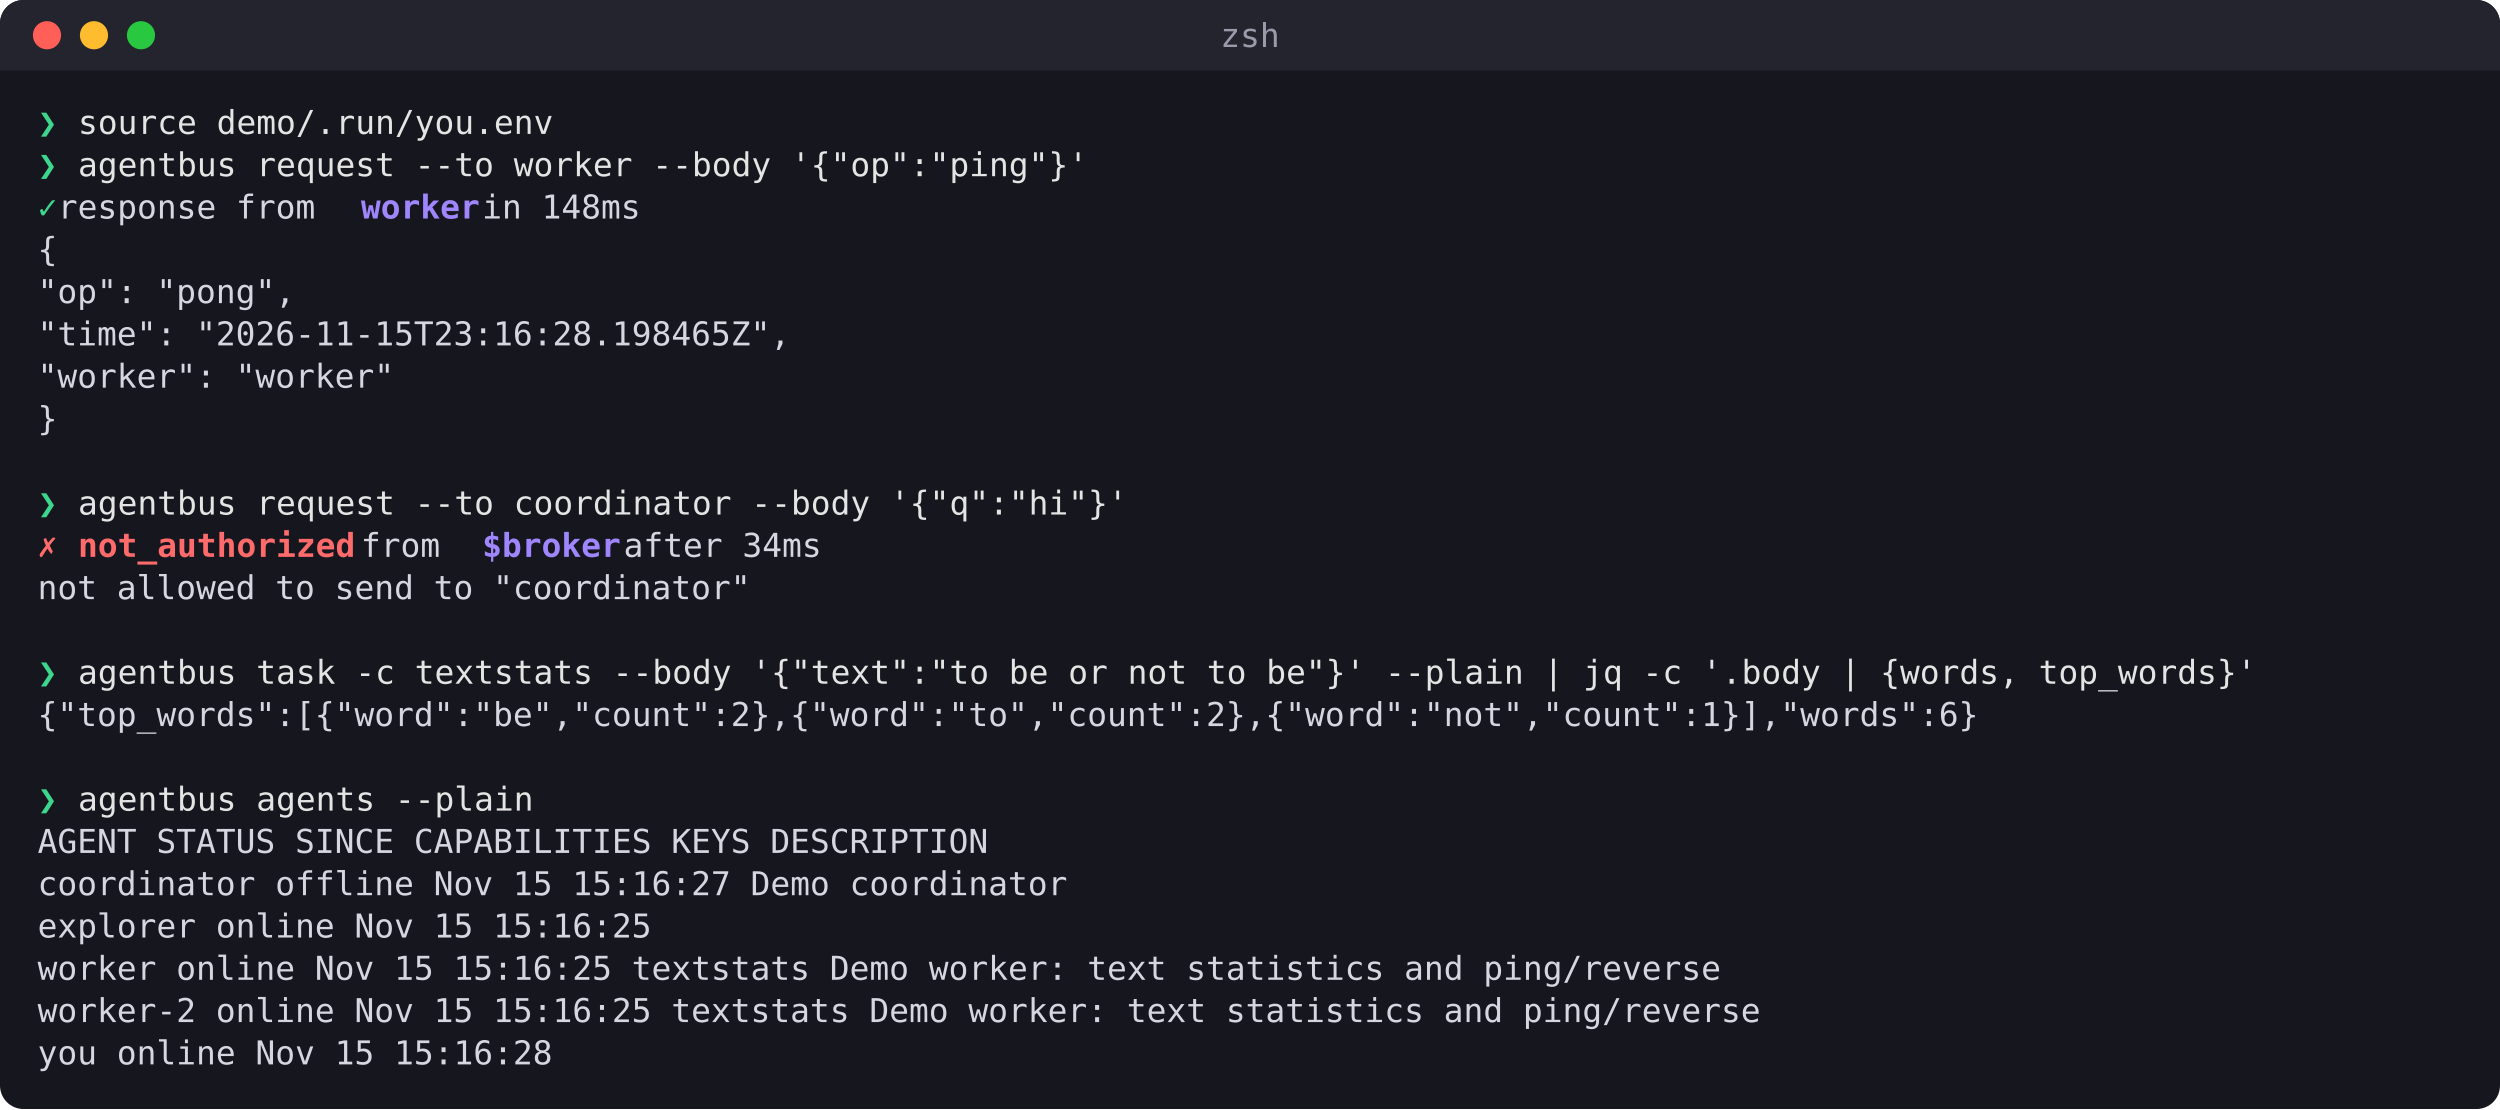
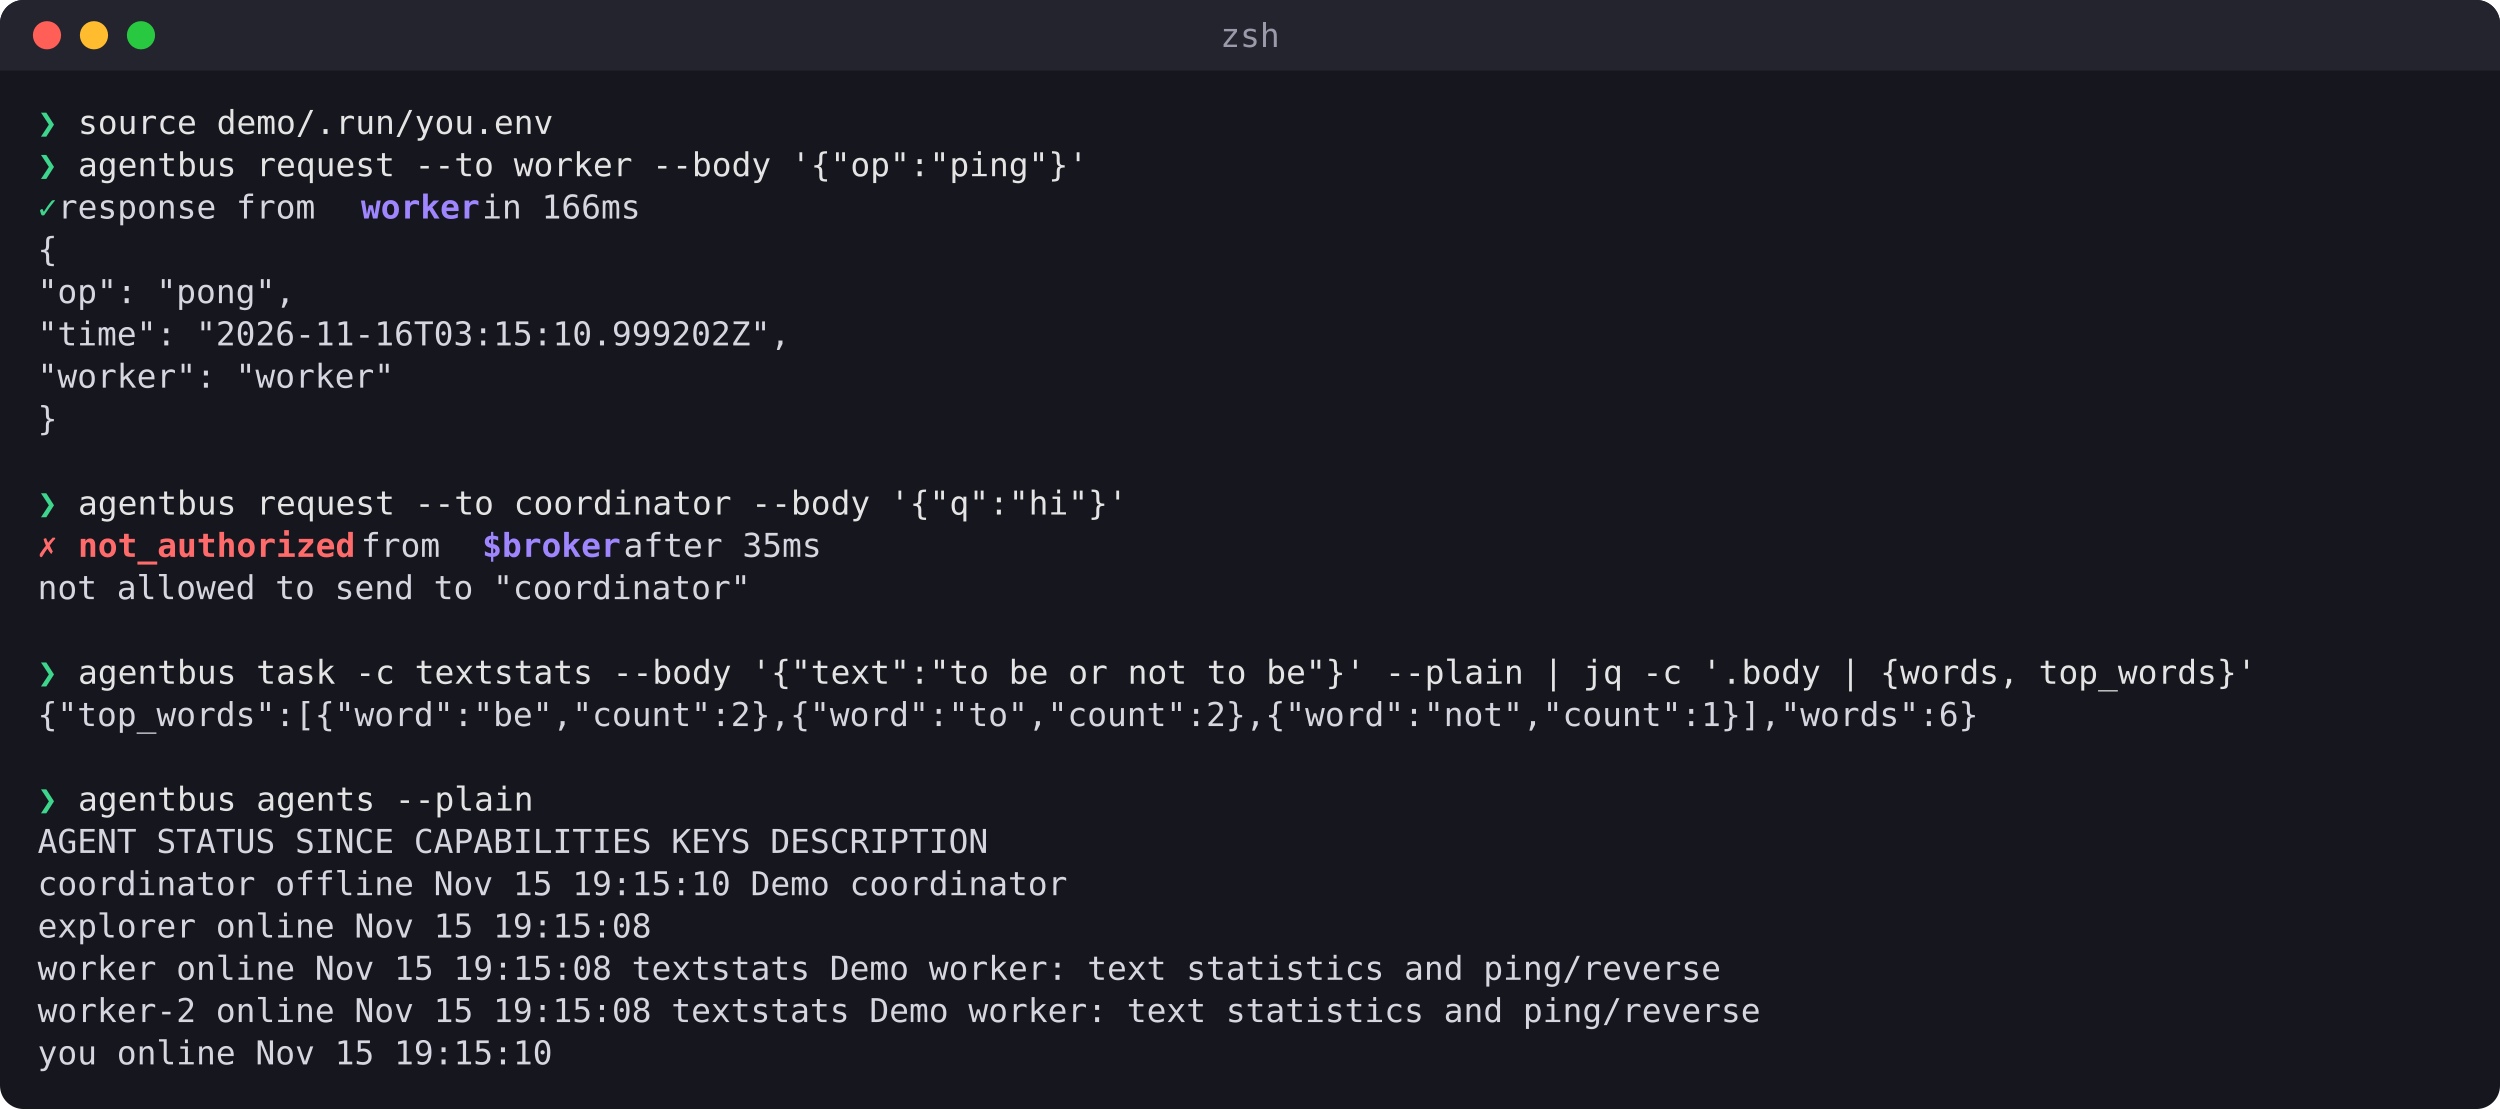
<svg xmlns="http://www.w3.org/2000/svg" width="1064" height="472" viewBox="0 0 1064 472">
  <style>text{font-family:"SF Mono",Menlo,Monaco,Consolas,"DejaVu Sans Mono",monospace;font-size:14px;white-space:pre}</style>
  <rect width="1064" height="472" rx="10" fill="#16161E" />
  <path d="M0 10a10 10 0 0 1 10-10h1044a10 10 0 0 1 10 10v20H0z" fill="#24242E" />
  <circle cx="20" cy="15" r="6" fill="#FF5F57" />
  <circle cx="40" cy="15" r="6" fill="#FEBC2E" />
  <circle cx="60" cy="15" r="6" fill="#28C840" />
  <text x="532" y="20" fill="#9A9AAA" text-anchor="middle">zsh</text>
-   <clipPath id="term-67066c3c">
+   <clipPath id="term-6f6ef9ed">
    <rect x="16.0" y="44" width="1032.0" height="428" />
  </clipPath>
-   <g clip-path="url(#term-67066c3c)">
+   <g clip-path="url(#term-6f6ef9ed)">
    <text x="16.0" y="57.0" fill="#3DD68C" font-weight="bold" textLength="8.6" lengthAdjust="spacingAndGlyphs">❯</text>
    <text x="33.2" y="57.0" fill="#E4E4E4" textLength="206.4" lengthAdjust="spacingAndGlyphs">source demo/.run/you.env</text>
    <text x="16.0" y="75.0" fill="#3DD68C" font-weight="bold" textLength="8.6" lengthAdjust="spacingAndGlyphs">❯</text>
    <text x="33.2" y="75.0" fill="#E4E4E4" textLength="438.6" lengthAdjust="spacingAndGlyphs">agentbus request --to worker --body '{"op":"ping"}'</text>
    <text x="16.0" y="93.0" fill="#3DD68C" font-weight="bold" textLength="8.6" lengthAdjust="spacingAndGlyphs">✓</text>
    <text x="24.6" y="93.0" fill="#D6D6E0" textLength="129.0" lengthAdjust="spacingAndGlyphs"> response from </text>
    <text x="153.6" y="93.0" fill="#9F86FF" font-weight="bold" textLength="51.6" lengthAdjust="spacingAndGlyphs">worker</text>
-     <text x="205.2" y="93.0" fill="#D6D6E0" textLength="77.4" lengthAdjust="spacingAndGlyphs"> in 148ms</text>
+     <text x="205.2" y="93.0" fill="#D6D6E0" textLength="77.4" lengthAdjust="spacingAndGlyphs"> in 166ms</text>
    <text x="16.0" y="111.0" fill="#D6D6E0" textLength="8.6" lengthAdjust="spacingAndGlyphs">{</text>
    <text x="16.0" y="129.0" fill="#D6D6E0" textLength="129.0" lengthAdjust="spacingAndGlyphs">  "op": "pong",</text>
-     <text x="16.0" y="147.0" fill="#D6D6E0" textLength="344.0" lengthAdjust="spacingAndGlyphs">  "time": "2026-11-15T23:16:28.198465Z",</text>
+     <text x="16.0" y="147.0" fill="#D6D6E0" textLength="344.0" lengthAdjust="spacingAndGlyphs">  "time": "2026-11-16T03:15:10.999202Z",</text>
    <text x="16.0" y="165.0" fill="#D6D6E0" textLength="172.0" lengthAdjust="spacingAndGlyphs">  "worker": "worker"</text>
    <text x="16.0" y="183.0" fill="#D6D6E0" textLength="8.6" lengthAdjust="spacingAndGlyphs">}</text>
    <text x="16.0" y="219.0" fill="#3DD68C" font-weight="bold" textLength="8.6" lengthAdjust="spacingAndGlyphs">❯</text>
    <text x="33.2" y="219.0" fill="#E4E4E4" textLength="455.8" lengthAdjust="spacingAndGlyphs">agentbus request --to coordinator --body '{"q":"hi"}'</text>
    <text x="16.0" y="237.0" fill="#FF6B6B" font-weight="bold" textLength="8.6" lengthAdjust="spacingAndGlyphs">✗</text>
    <text x="33.2" y="237.0" fill="#FF6B6B" font-weight="bold" textLength="120.4" lengthAdjust="spacingAndGlyphs">not_authorized</text>
    <text x="153.6" y="237.0" fill="#D6D6E0" textLength="51.6" lengthAdjust="spacingAndGlyphs"> from </text>
    <text x="205.2" y="237.0" fill="#9F86FF" font-weight="bold" textLength="60.2" lengthAdjust="spacingAndGlyphs">$broker</text>
-     <text x="265.4" y="237.0" fill="#D6D6E0" textLength="94.6" lengthAdjust="spacingAndGlyphs"> after 34ms</text>
+     <text x="265.4" y="237.0" fill="#D6D6E0" textLength="94.6" lengthAdjust="spacingAndGlyphs"> after 35ms</text>
    <text x="16.0" y="255.0" fill="#D6D6E0" textLength="326.8" lengthAdjust="spacingAndGlyphs">  not allowed to send to "coordinator"</text>
    <text x="16.0" y="291.0" fill="#3DD68C" font-weight="bold" textLength="8.6" lengthAdjust="spacingAndGlyphs">❯</text>
    <text x="33.2" y="291.0" fill="#E4E4E4" textLength="946.0" lengthAdjust="spacingAndGlyphs">agentbus task -c textstats --body '{"text":"to be or not to be"}' --plain | jq -c '.body | {words, top_words}'</text>
    <text x="16.0" y="309.0" fill="#D6D6E0" textLength="842.8" lengthAdjust="spacingAndGlyphs">{"top_words":[{"word":"be","count":2},{"word":"to","count":2},{"word":"not","count":1}],"words":6}</text>
    <text x="16.0" y="345.0" fill="#3DD68C" font-weight="bold" textLength="8.6" lengthAdjust="spacingAndGlyphs">❯</text>
    <text x="33.2" y="345.0" fill="#E4E4E4" textLength="197.8" lengthAdjust="spacingAndGlyphs">agentbus agents --plain</text>
    <text x="16.0" y="363.0" fill="#D6D6E0" textLength="602.0" lengthAdjust="spacingAndGlyphs">AGENT        STATUS   SINCE            CAPABILITIES  KEYS  DESCRIPTION</text>
-     <text x="16.0" y="381.0" fill="#D6D6E0" textLength="645.0" lengthAdjust="spacingAndGlyphs">coordinator  offline  Nov 15 15:16:27                      Demo coordinator</text>
-     <text x="16.0" y="399.0" fill="#D6D6E0" textLength="507.4" lengthAdjust="spacingAndGlyphs">explorer     online   Nov 15 15:16:25                      </text>
-     <text x="16.0" y="417.0" fill="#D6D6E0" textLength="894.4" lengthAdjust="spacingAndGlyphs">worker       online   Nov 15 15:16:25  textstats           Demo worker: text statistics and ping/reverse</text>
-     <text x="16.0" y="435.0" fill="#D6D6E0" textLength="894.4" lengthAdjust="spacingAndGlyphs">worker-2     online   Nov 15 15:16:25  textstats           Demo worker: text statistics and ping/reverse</text>
-     <text x="16.0" y="453.0" fill="#D6D6E0" textLength="507.4" lengthAdjust="spacingAndGlyphs">you          online   Nov 15 15:16:28                      </text>
+     <text x="16.0" y="381.0" fill="#D6D6E0" textLength="645.0" lengthAdjust="spacingAndGlyphs">coordinator  offline  Nov 15 19:15:10                      Demo coordinator</text>
+     <text x="16.0" y="399.0" fill="#D6D6E0" textLength="507.4" lengthAdjust="spacingAndGlyphs">explorer     online   Nov 15 19:15:08                      </text>
+     <text x="16.0" y="417.0" fill="#D6D6E0" textLength="894.4" lengthAdjust="spacingAndGlyphs">worker       online   Nov 15 19:15:08  textstats           Demo worker: text statistics and ping/reverse</text>
+     <text x="16.0" y="435.0" fill="#D6D6E0" textLength="894.4" lengthAdjust="spacingAndGlyphs">worker-2     online   Nov 15 19:15:08  textstats           Demo worker: text statistics and ping/reverse</text>
+     <text x="16.0" y="453.0" fill="#D6D6E0" textLength="507.4" lengthAdjust="spacingAndGlyphs">you          online   Nov 15 19:15:10                      </text>
  </g>
</svg>
